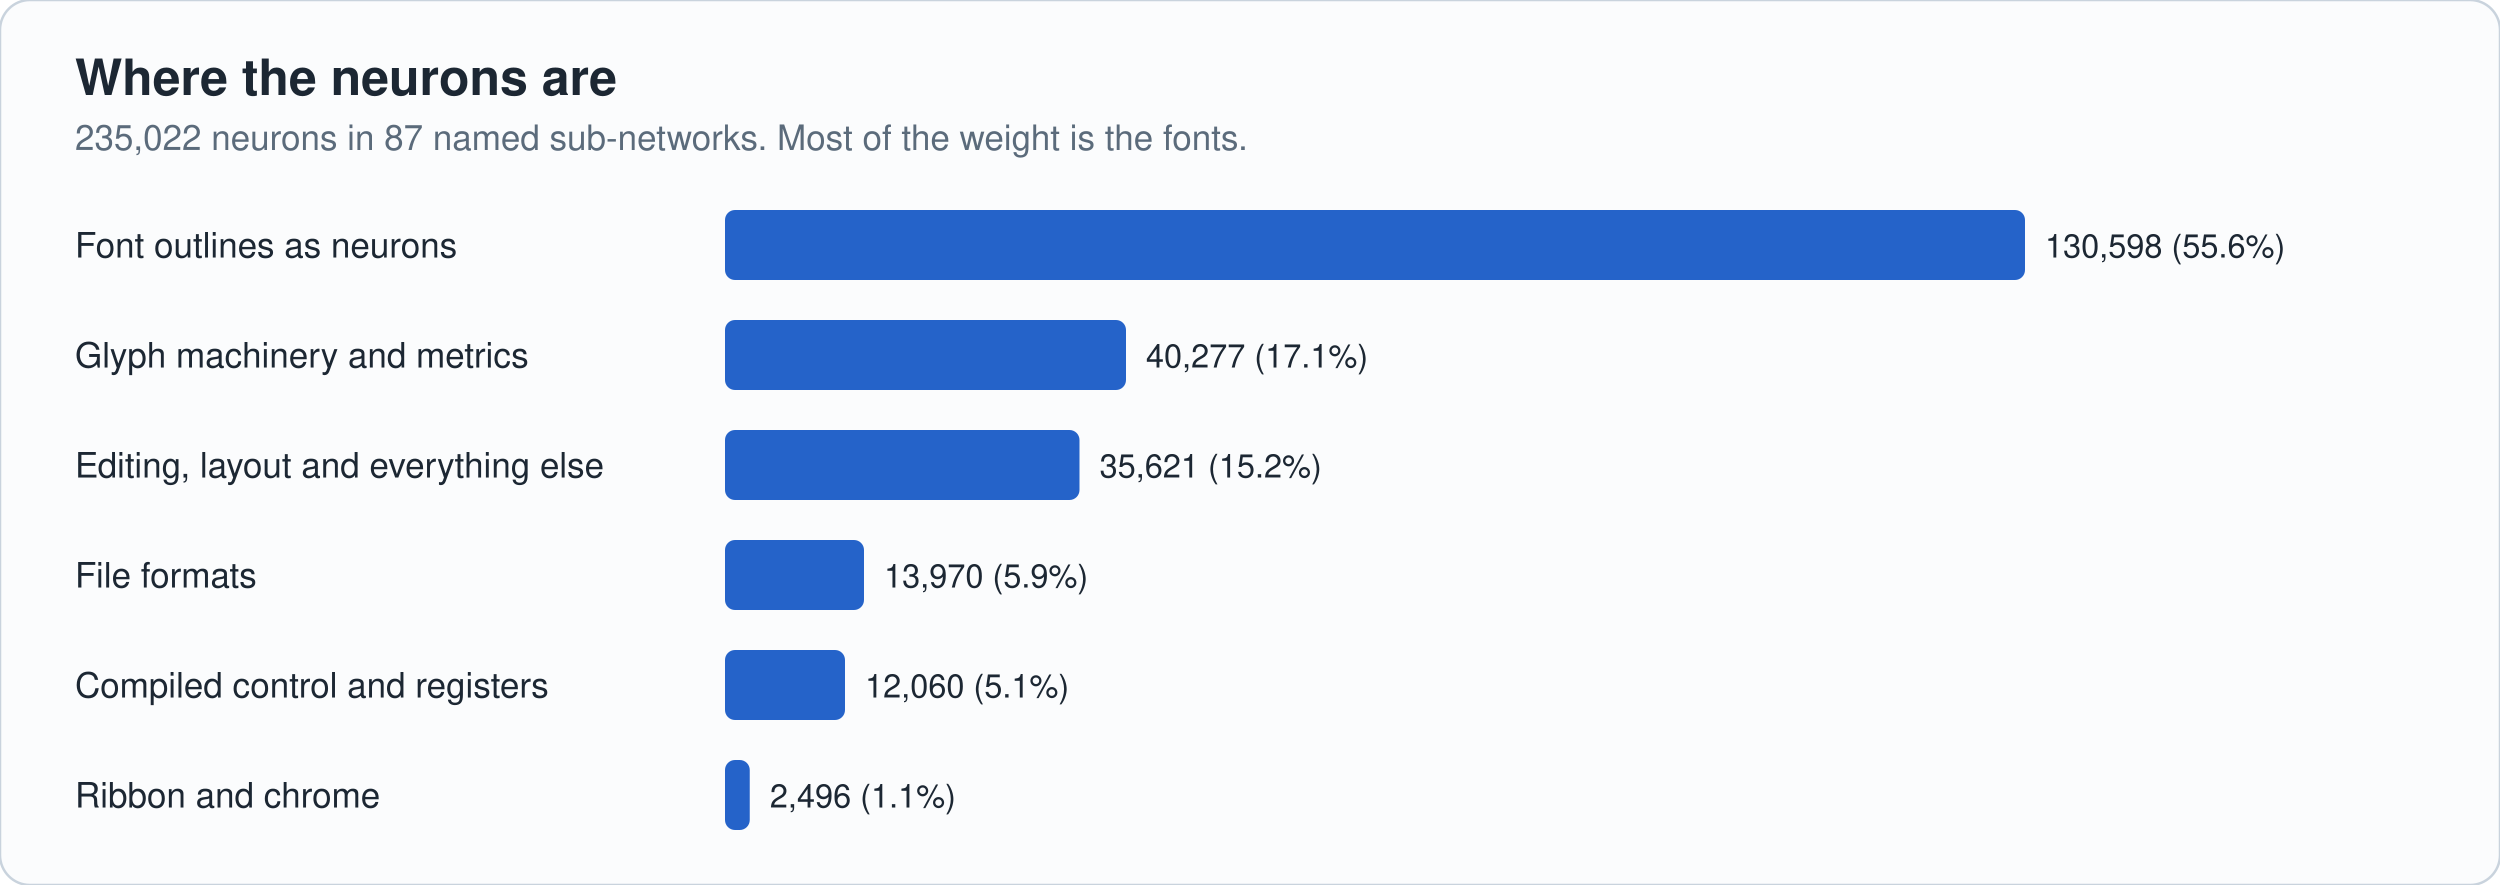
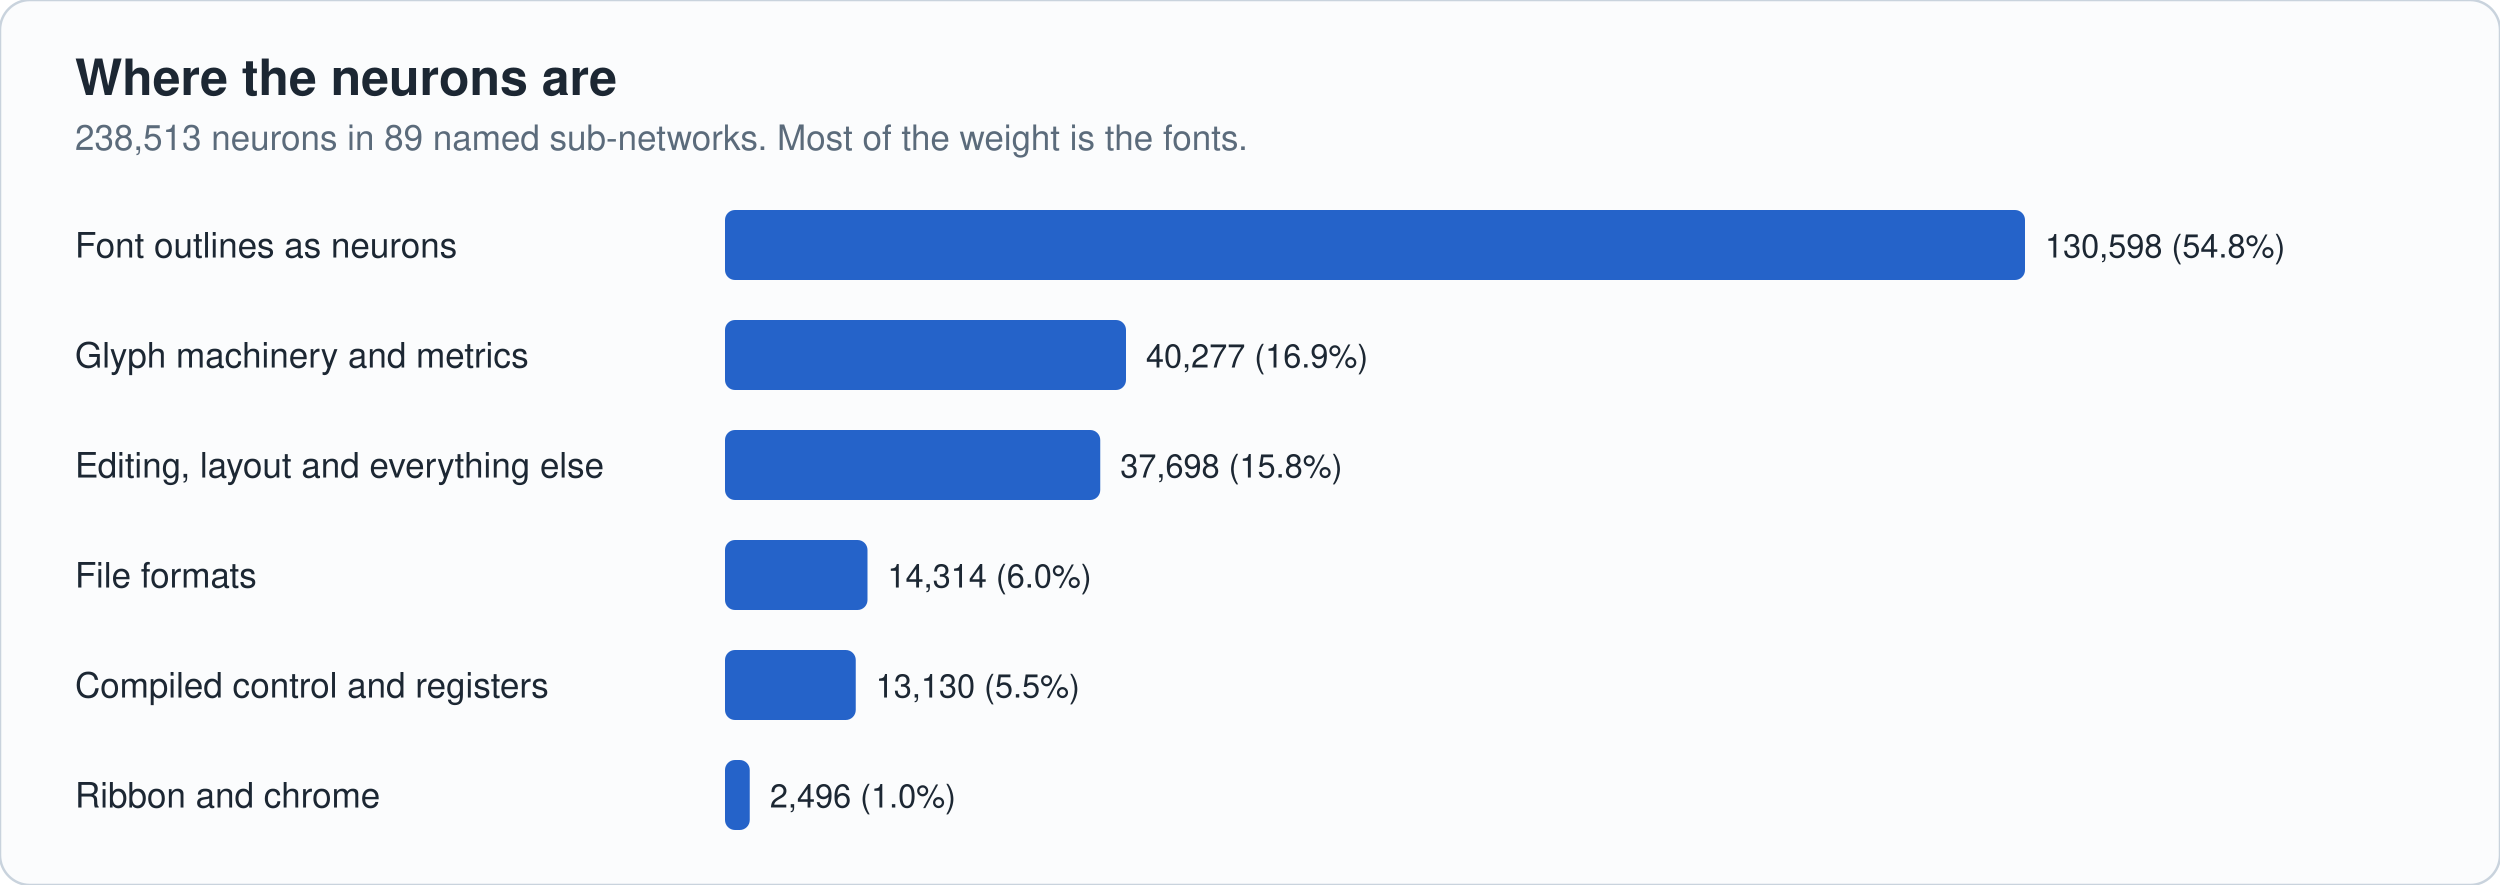
<svg xmlns="http://www.w3.org/2000/svg" viewBox="0 0 1000 354" width="1000" height="354" role="img" aria-label="Neuron counts per family of sub-networks" font-family="-apple-system,'Segoe UI',Helvetica,Arial,sans-serif">
  <rect width="1000" height="354" rx="12" fill="#fbfcfd" stroke="#c9d3dd" />
  <text x="30" y="38" font-size="20" fill="#1c2733" text-anchor="start" font-weight="700">Where the neurons are</text>
-   <text x="30" y="60" font-size="14" fill="#5b6b7b" text-anchor="start" font-weight="400">235,022 neurons in 87 named sub-networks. Most of the weight is the fonts.</text>
+   <text x="30" y="60" font-size="14" fill="#5b6b7b" text-anchor="start" font-weight="400">238,513 neurons in 89 named sub-networks. Most of the weight is the fonts.</text>
  <text x="30" y="103" font-size="14" fill="#1c2733" text-anchor="start" font-weight="400">Font outlines as neurons</text>
  <rect x="290" y="84" width="520.0" height="28" rx="4" fill="#2563c9" />
-   <text x="818.0" y="103" font-size="13" fill="#1c2733" text-anchor="start" font-weight="400">130,598 (55.6%)</text>
+   <text x="818.0" y="103" font-size="13" fill="#1c2733" text-anchor="start" font-weight="400">130,598 (54.8%)</text>
  <text x="30" y="147" font-size="14" fill="#1c2733" text-anchor="start" font-weight="400">Glyph machinery and metrics</text>
  <rect x="290" y="128" width="160.4" height="28" rx="4" fill="#2563c9" />
-   <text x="458.37" y="147" font-size="13" fill="#1c2733" text-anchor="start" font-weight="400">40,277 (17.1%)</text>
+   <text x="458.37" y="147" font-size="13" fill="#1c2733" text-anchor="start" font-weight="400">40,277 (16.9%)</text>
  <text x="30" y="191" font-size="14" fill="#1c2733" text-anchor="start" font-weight="400">Editing, layout and everything else</text>
-   <rect x="290" y="172" width="141.8" height="28" rx="4" fill="#2563c9" />
-   <text x="439.832" y="191" font-size="13" fill="#1c2733" text-anchor="start" font-weight="400">35,621 (15.2%)</text>
+   <rect x="290" y="172" width="150.1" height="28" rx="4" fill="#2563c9" />
+   <text x="448.102" y="191" font-size="13" fill="#1c2733" text-anchor="start" font-weight="400">37,698 (15.8%)</text>
  <text x="30" y="235" font-size="14" fill="#1c2733" text-anchor="start" font-weight="400">File formats</text>
-   <rect x="290" y="216" width="55.6" height="28" rx="4" fill="#2563c9" />
-   <text x="353.624" y="235" font-size="13" fill="#1c2733" text-anchor="start" font-weight="400">13,970 (5.9%)</text>
+   <rect x="290" y="216" width="57.0" height="28" rx="4" fill="#2563c9" />
+   <text x="354.994" y="235" font-size="13" fill="#1c2733" text-anchor="start" font-weight="400">14,314 (6.0%)</text>
  <text x="30" y="279" font-size="14" fill="#1c2733" text-anchor="start" font-weight="400">Compiled control and registers</text>
-   <rect x="290" y="260" width="48.0" height="28" rx="4" fill="#2563c9" />
-   <text x="346.019" y="279" font-size="13" fill="#1c2733" text-anchor="start" font-weight="400">12,060 (5.1%)</text>
+   <rect x="290" y="260" width="52.3" height="28" rx="4" fill="#2563c9" />
+   <text x="350.28" y="279" font-size="13" fill="#1c2733" text-anchor="start" font-weight="400">13,130 (5.5%)</text>
  <text x="30" y="323" font-size="14" fill="#1c2733" text-anchor="start" font-weight="400">Ribbon and chrome</text>
  <rect x="290" y="304" width="9.9" height="28" rx="4" fill="#2563c9" />
-   <text x="307.938" y="323" font-size="13" fill="#1c2733" text-anchor="start" font-weight="400">2,496 (1.1%)</text>
+   <text x="307.938" y="323" font-size="13" fill="#1c2733" text-anchor="start" font-weight="400">2,496 (1.0%)</text>
</svg>
